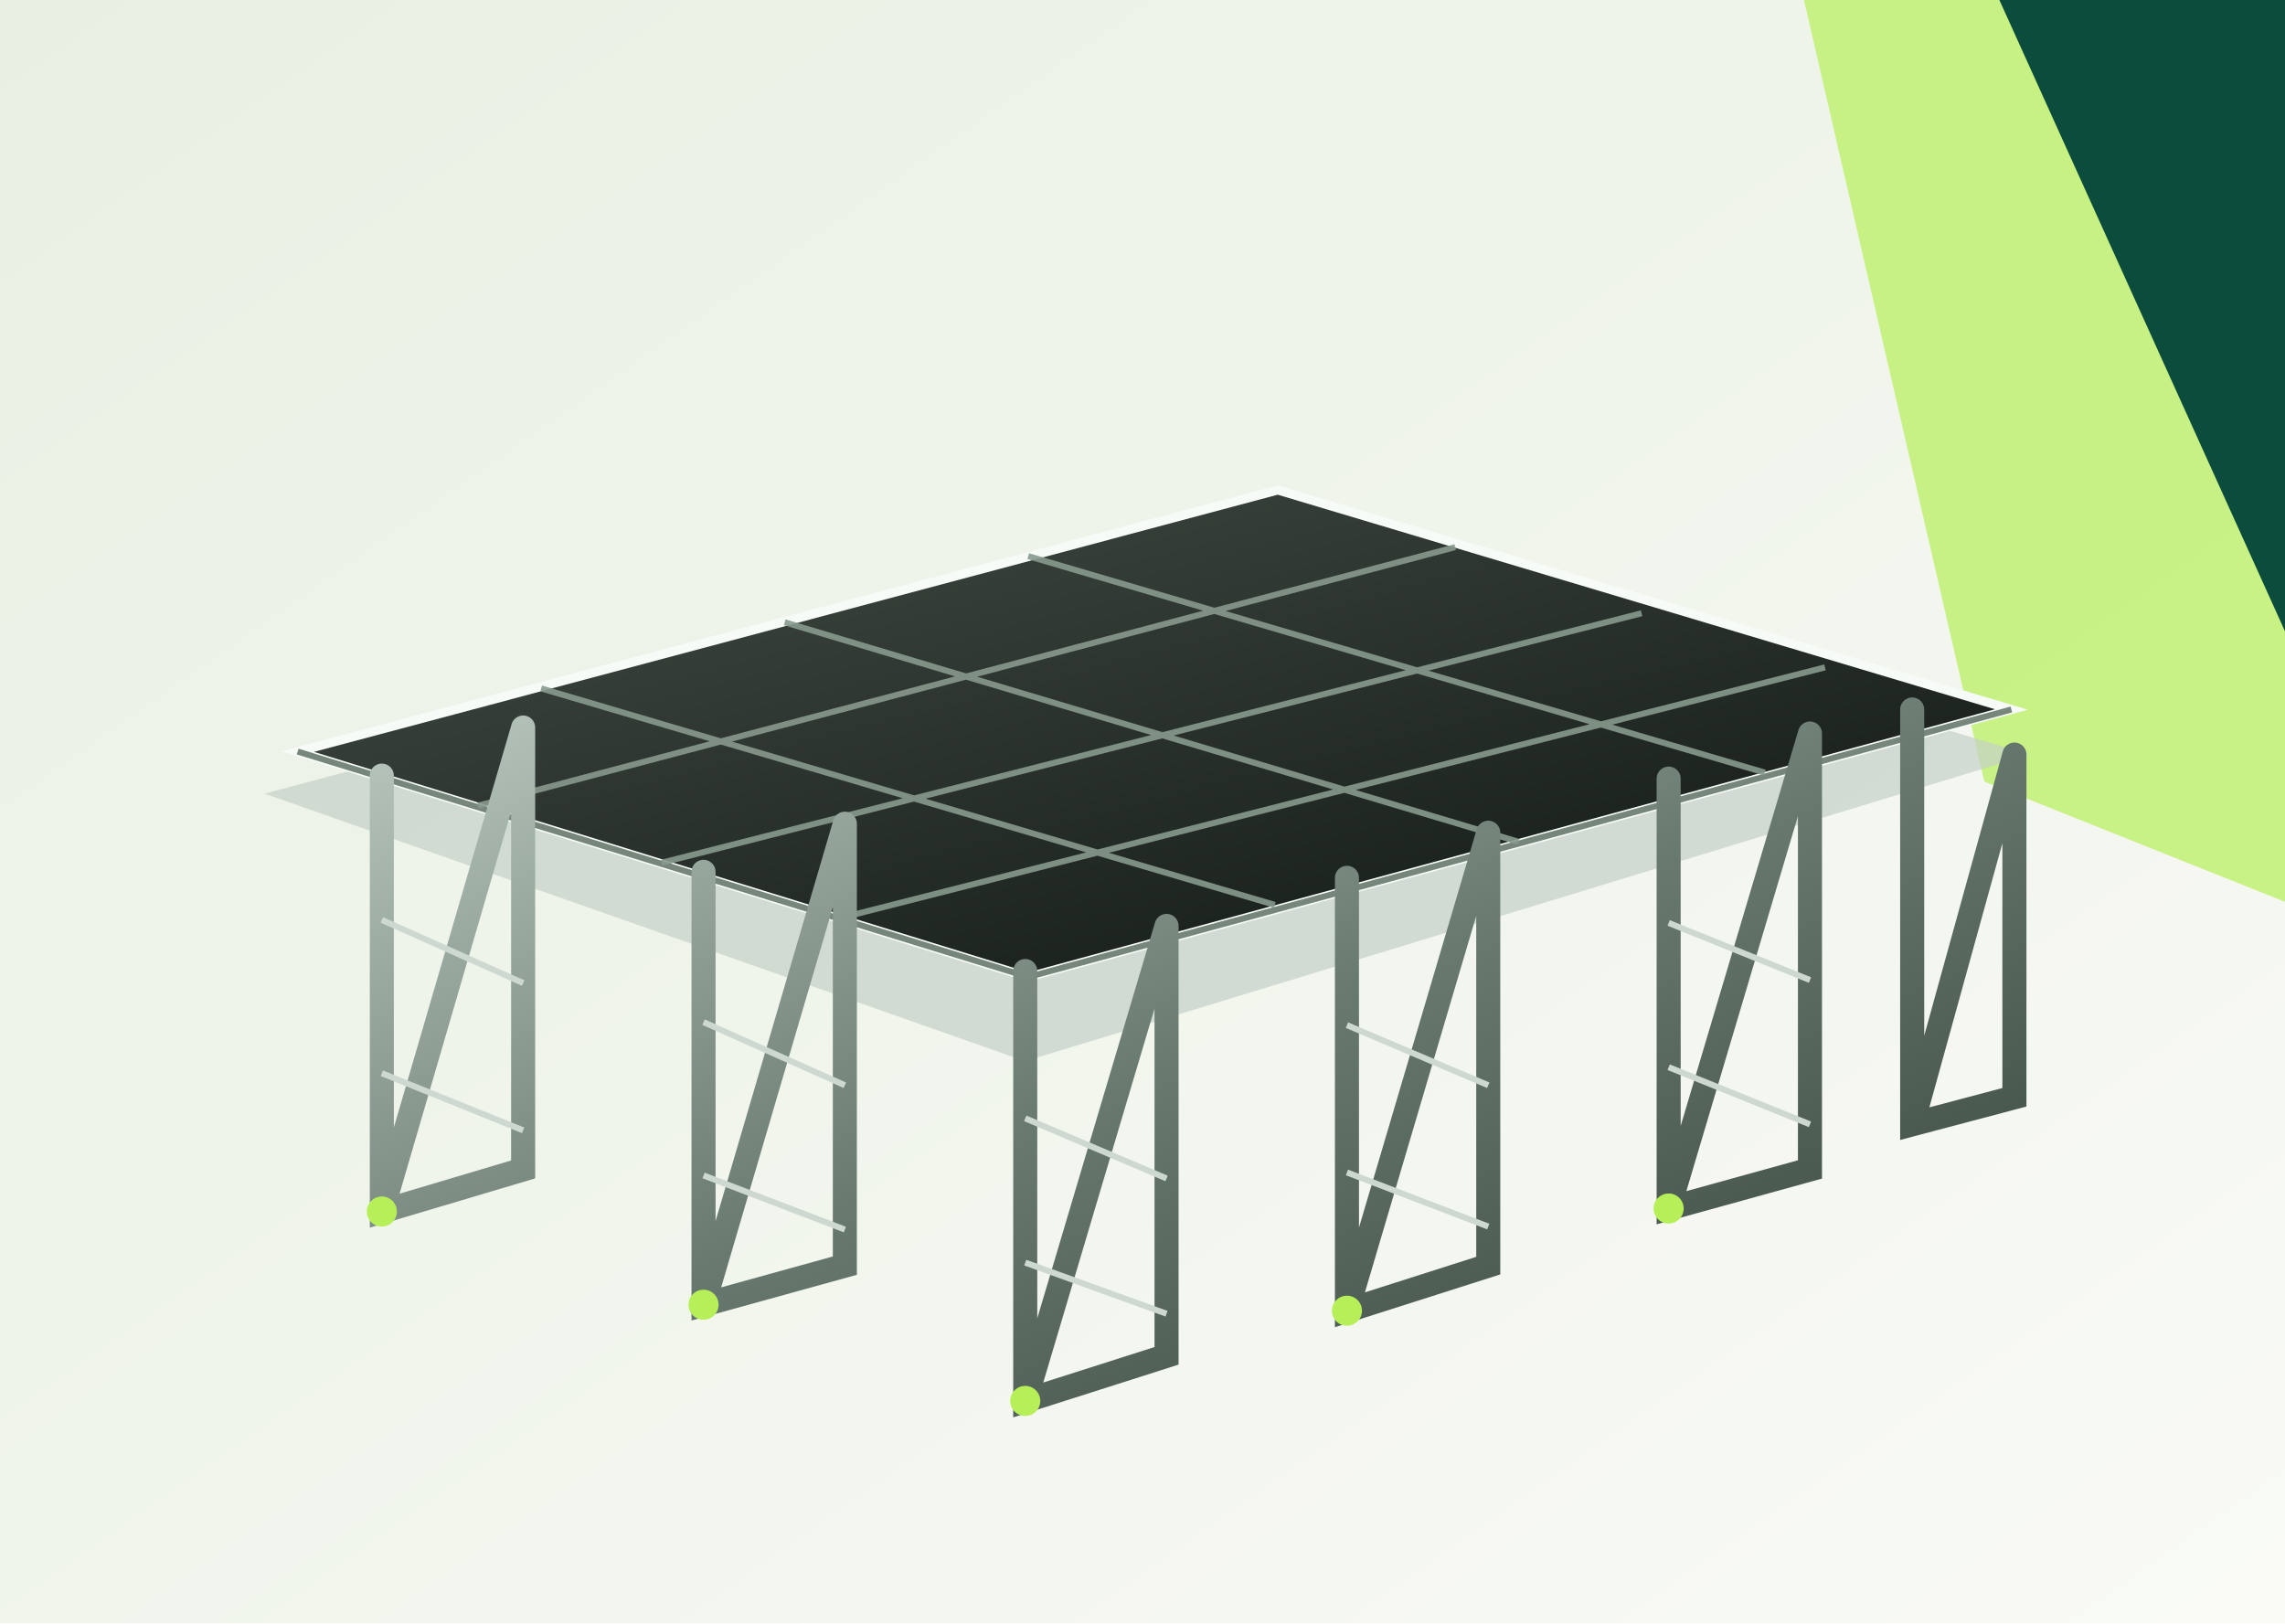
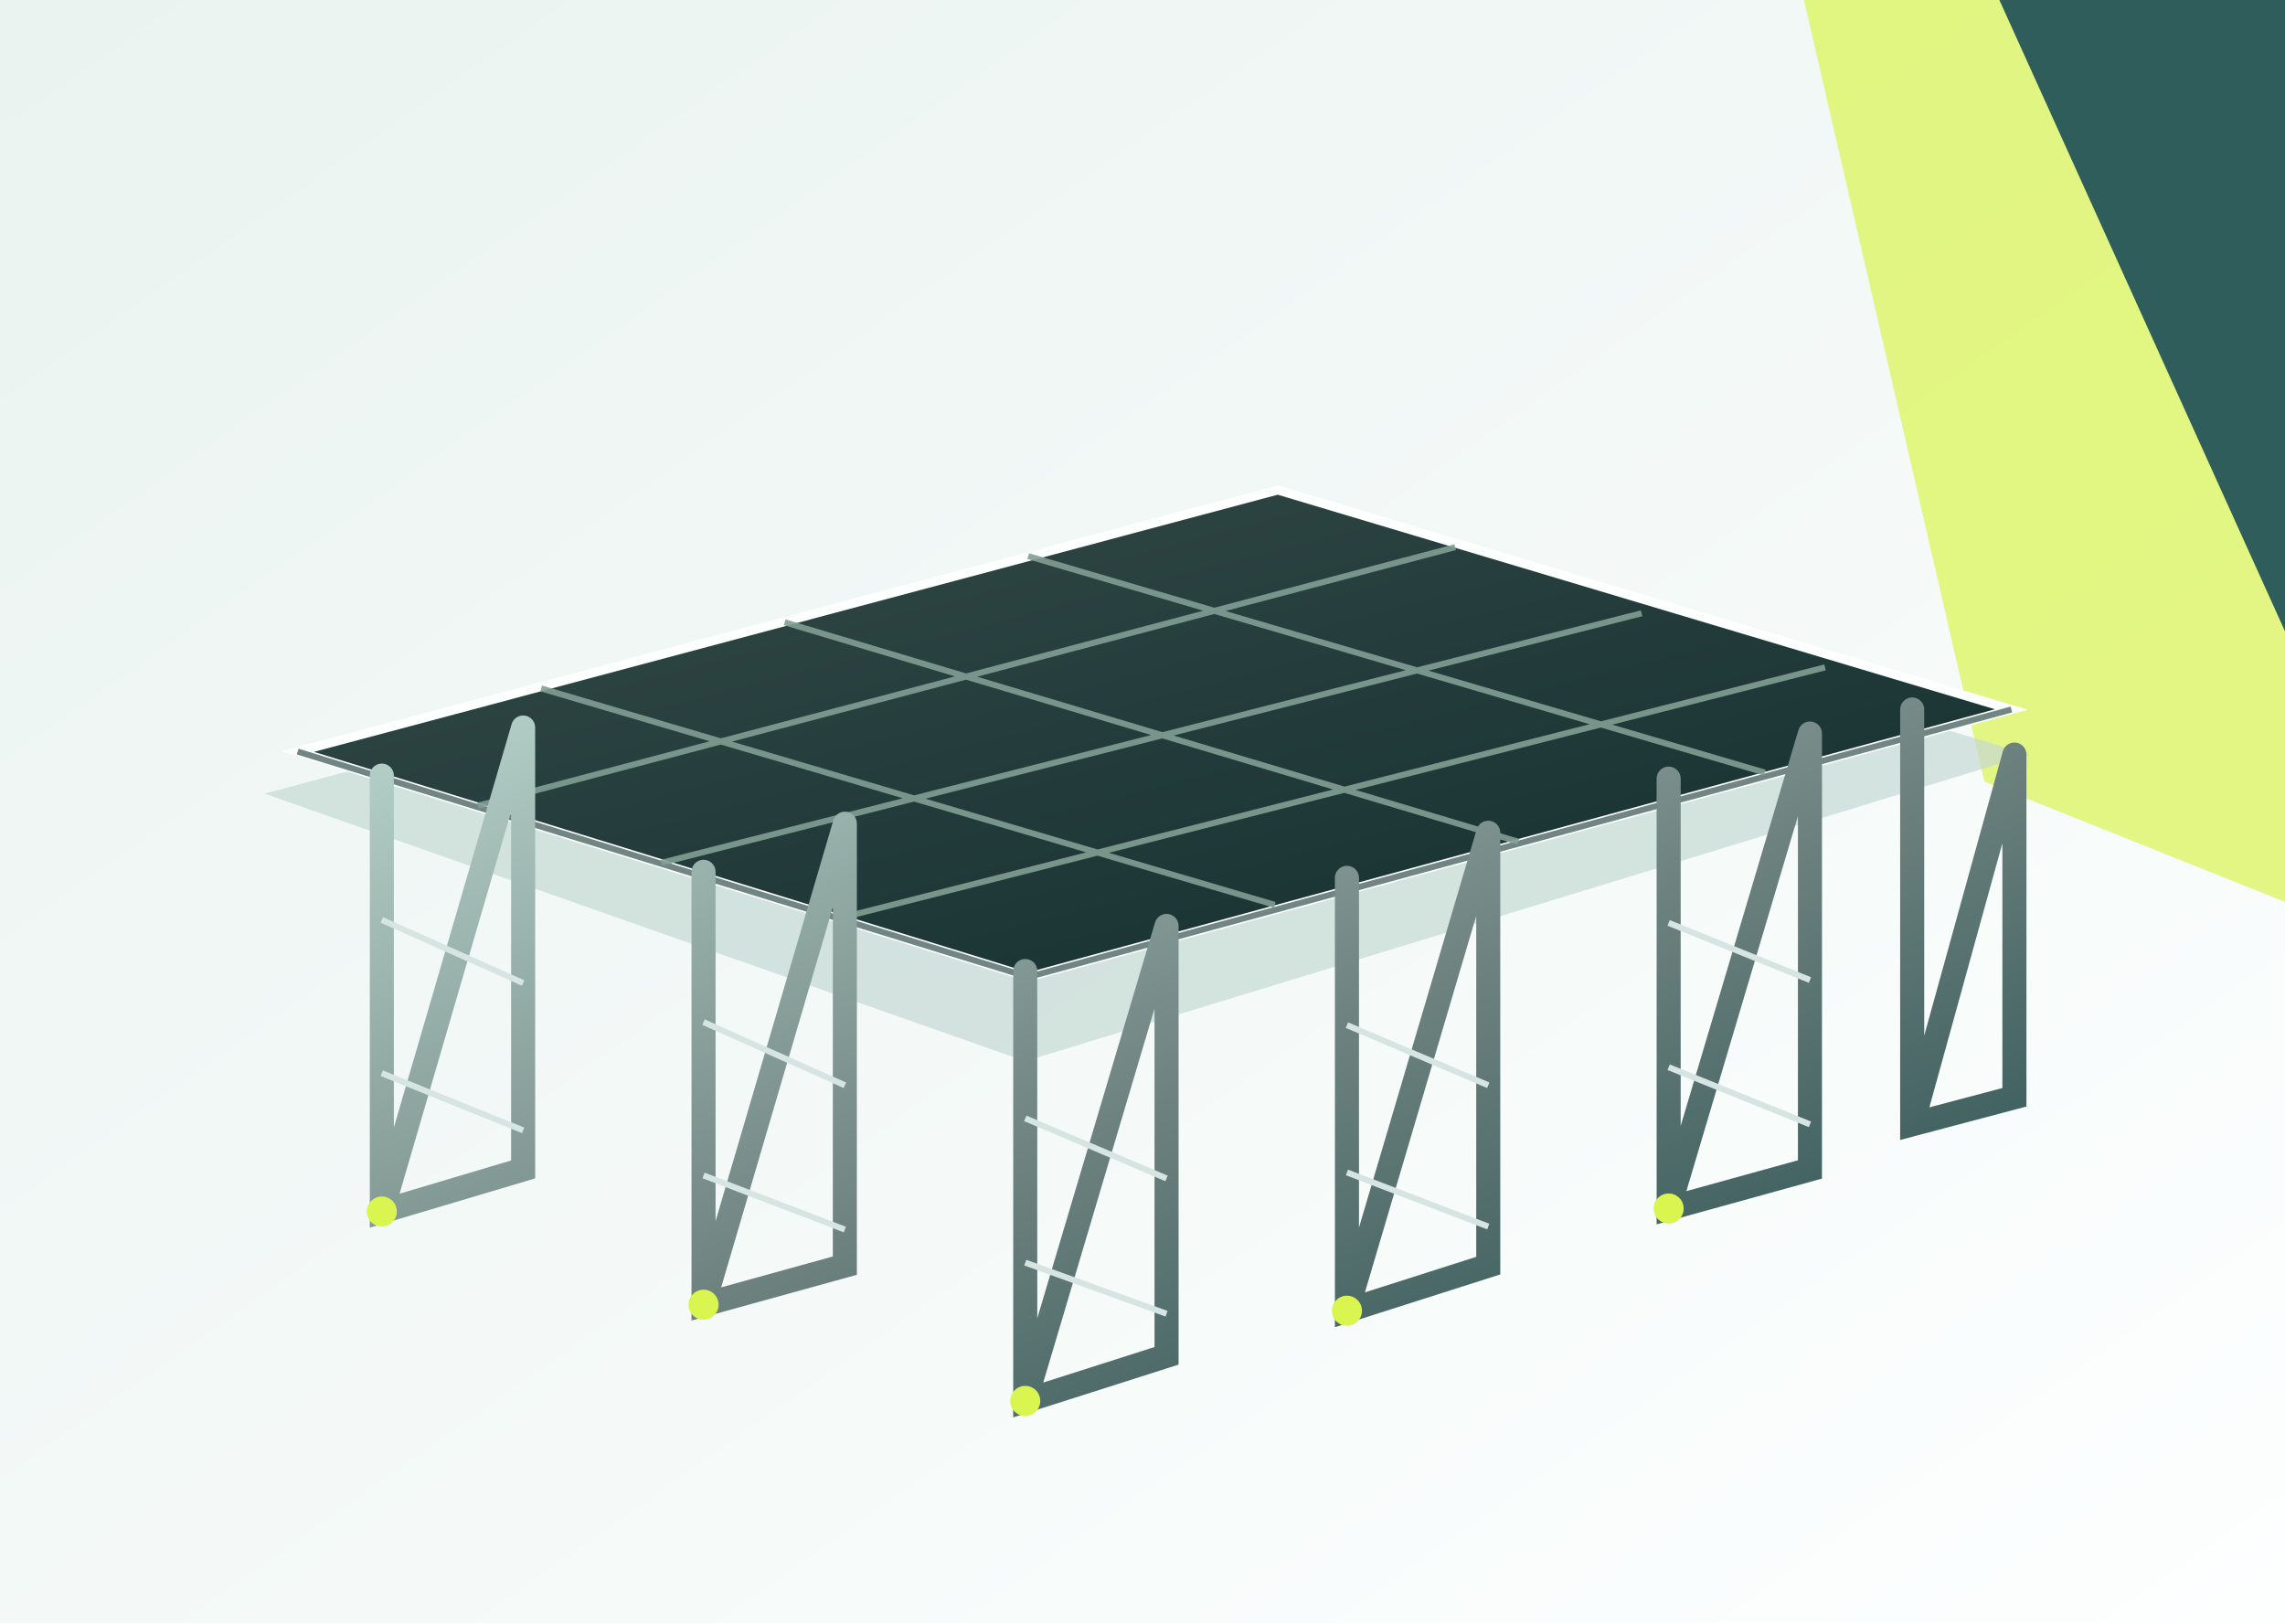
<svg xmlns="http://www.w3.org/2000/svg" viewBox="0 0 760 540" role="img" aria-labelledby="title">
  <defs>
    <linearGradient id="bg" x1="0" y1="0" x2="1" y2="1">
-       <stop stop-color="#e8f0e3" />
-       <stop offset="1" stop-color="#f9faf5" />
+       <stop stop-color="#eaf3f0" />
+       <stop offset="1" stop-color="#fdffff" />
    </linearGradient>
    <linearGradient id="deck" x1="0" y1="0" x2="0.9" y2="1">
-       <stop stop-color="#454d47" />
-       <stop offset="1" stop-color="#101713" />
+       <stop stop-color="#344a47" />
+       <stop offset="1" stop-color="#142f30" />
    </linearGradient>
    <linearGradient id="metal" x1="0" y1="0" x2="1" y2="1">
-       <stop stop-color="#b9c7be" />
-       <stop offset=".5" stop-color="#68796f" />
-       <stop offset="1" stop-color="#344239" />
+       <stop stop-color="#b7d3ca" />
+       <stop offset=".5" stop-color="#718582" />
+       <stop offset="1" stop-color="#214a4a" />
    </linearGradient>
  </defs>
  <rect width="760" height="540" fill="url(#bg)" />
-   <path d="M600 0H760V300L660 260Z" fill="#b7ef59" opacity=".7" />
-   <path d="M665 0H760V210Z" fill="#0b4c3d" />
+   <path d="M600 0H760V300L660 260Z" fill="#daf450" opacity=".7" />
+   <path d="M665 0H760V210Z" fill="#2e5d5c" />
  <g transform="translate(10 20)">
-     <path d="M78 244 411 155 665 231 331 333Z" fill="#c5d0c7" opacity=".7" />
-     <path d="M89 230 415 143 659 216 332 305Z" fill="url(#deck)" stroke="#f6fbf7" stroke-width="3" />
-     <path d="M89 230 332 305 659 216" fill="none" stroke="#76867b" stroke-width="2" />
-     <g stroke="#87998d" stroke-width="2" opacity=".9">
+     <path d="M78 244 411 155 665 231 331 333Z" fill="#c4d9d3" opacity=".7" />
+     <path d="M89 230 415 143 659 216 332 305Z" fill="url(#deck)" stroke="#fdffff" stroke-width="3" />
+     <path d="M89 230 332 305 659 216" fill="none" stroke="#718582" stroke-width="2" />
+     <g stroke="#829e94" stroke-width="2" opacity=".9">
      <path d="M170 209 414 281M251 187 495 260M332 165 577 237M149 248 474 162M210 267 536 184M271 285 597 202" />
    </g>
    <g fill="none" stroke="url(#metal)" stroke-width="8" stroke-linecap="round">
      <path d="M117 238V383L164 369V222M164 222 117 383M224 270V414L271 401V254M271 254 224 414M331 303V446L378 431V288M378 288 331 446M438 272V416L485 401V257M485 257 438 416M545 239V382L592 369V224M592 224 545 382M626 216V354L660 345V231M660 231 626 354" />
    </g>
-     <g stroke="#cdd9d0" stroke-width="2">
+     <g stroke="#d7e5e2" stroke-width="2">
      <path d="M117 286 164 307M117 337 164 356M224 320 271 341M224 371 271 389M331 352 378 372M331 400 378 417M438 321 485 341M438 370 485 388M545 287 592 306M545 335 592 354" />
    </g>
-     <g fill="#b7ef59">
+     <g fill="#daf450">
      <circle cx="117" cy="383" r="5" />
      <circle cx="224" cy="414" r="5" />
      <circle cx="331" cy="446" r="5" />
      <circle cx="438" cy="416" r="5" />
      <circle cx="545" cy="382" r="5" />
    </g>
  </g>
</svg>
